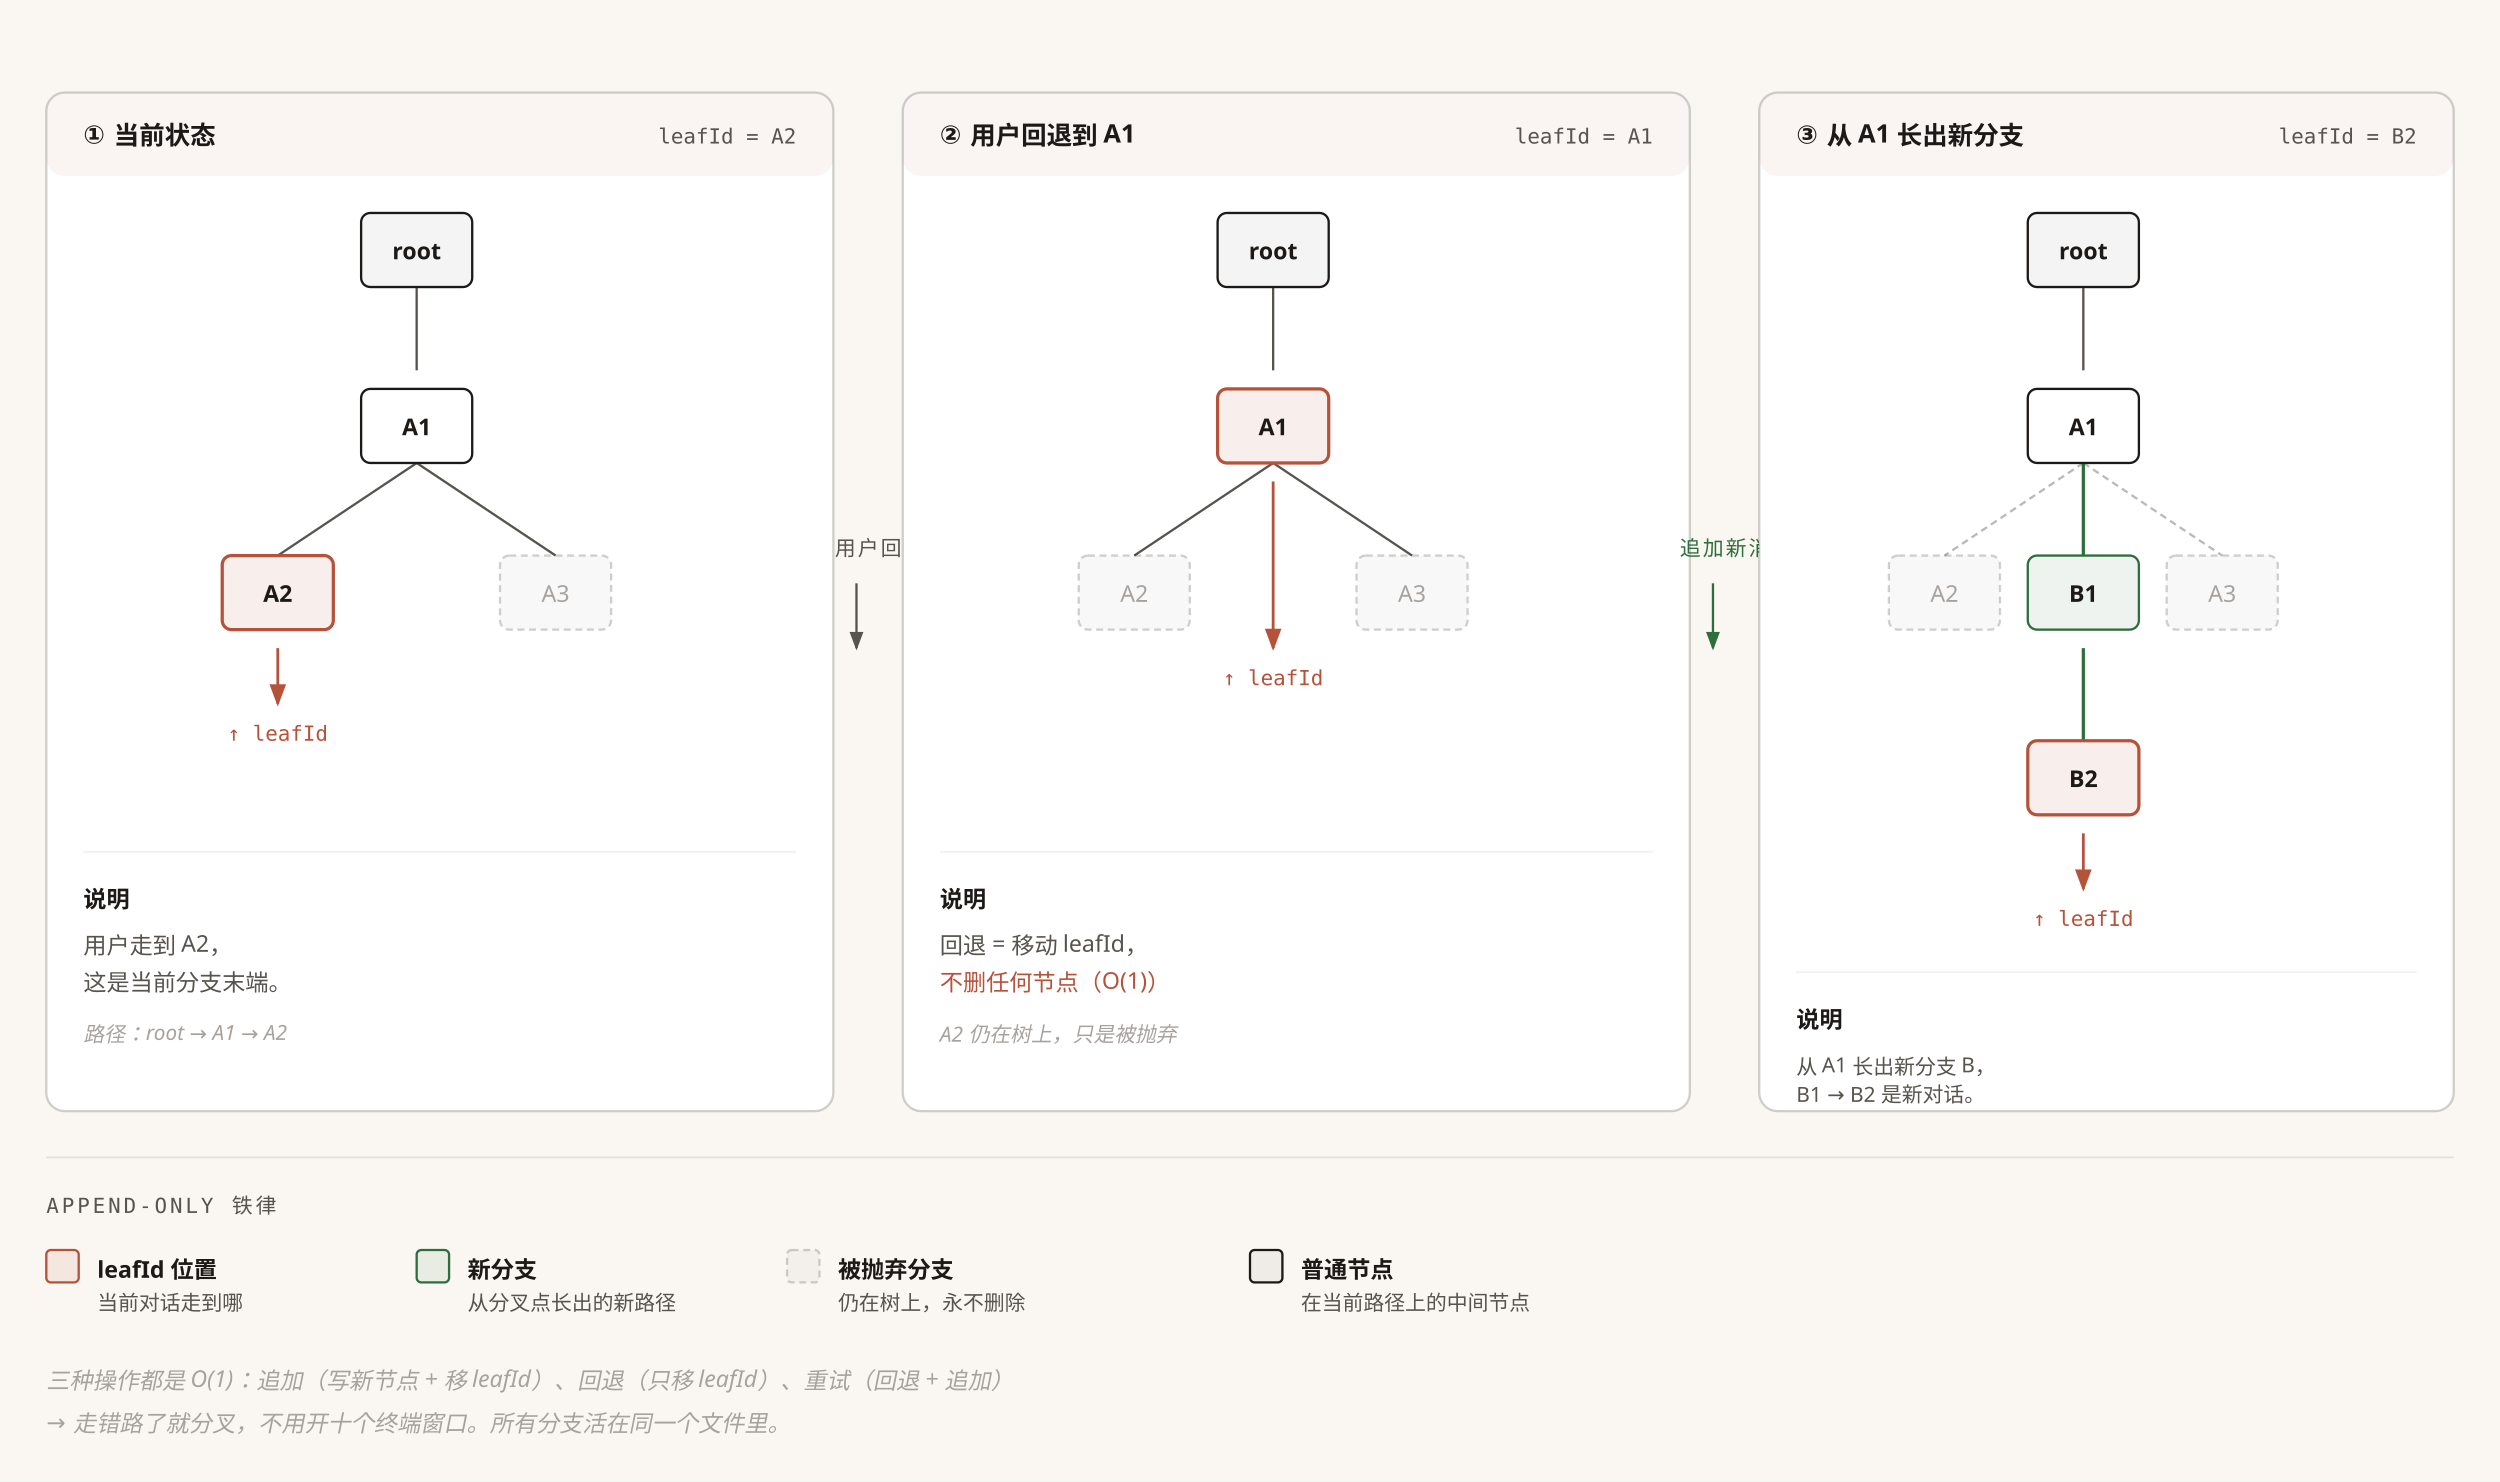
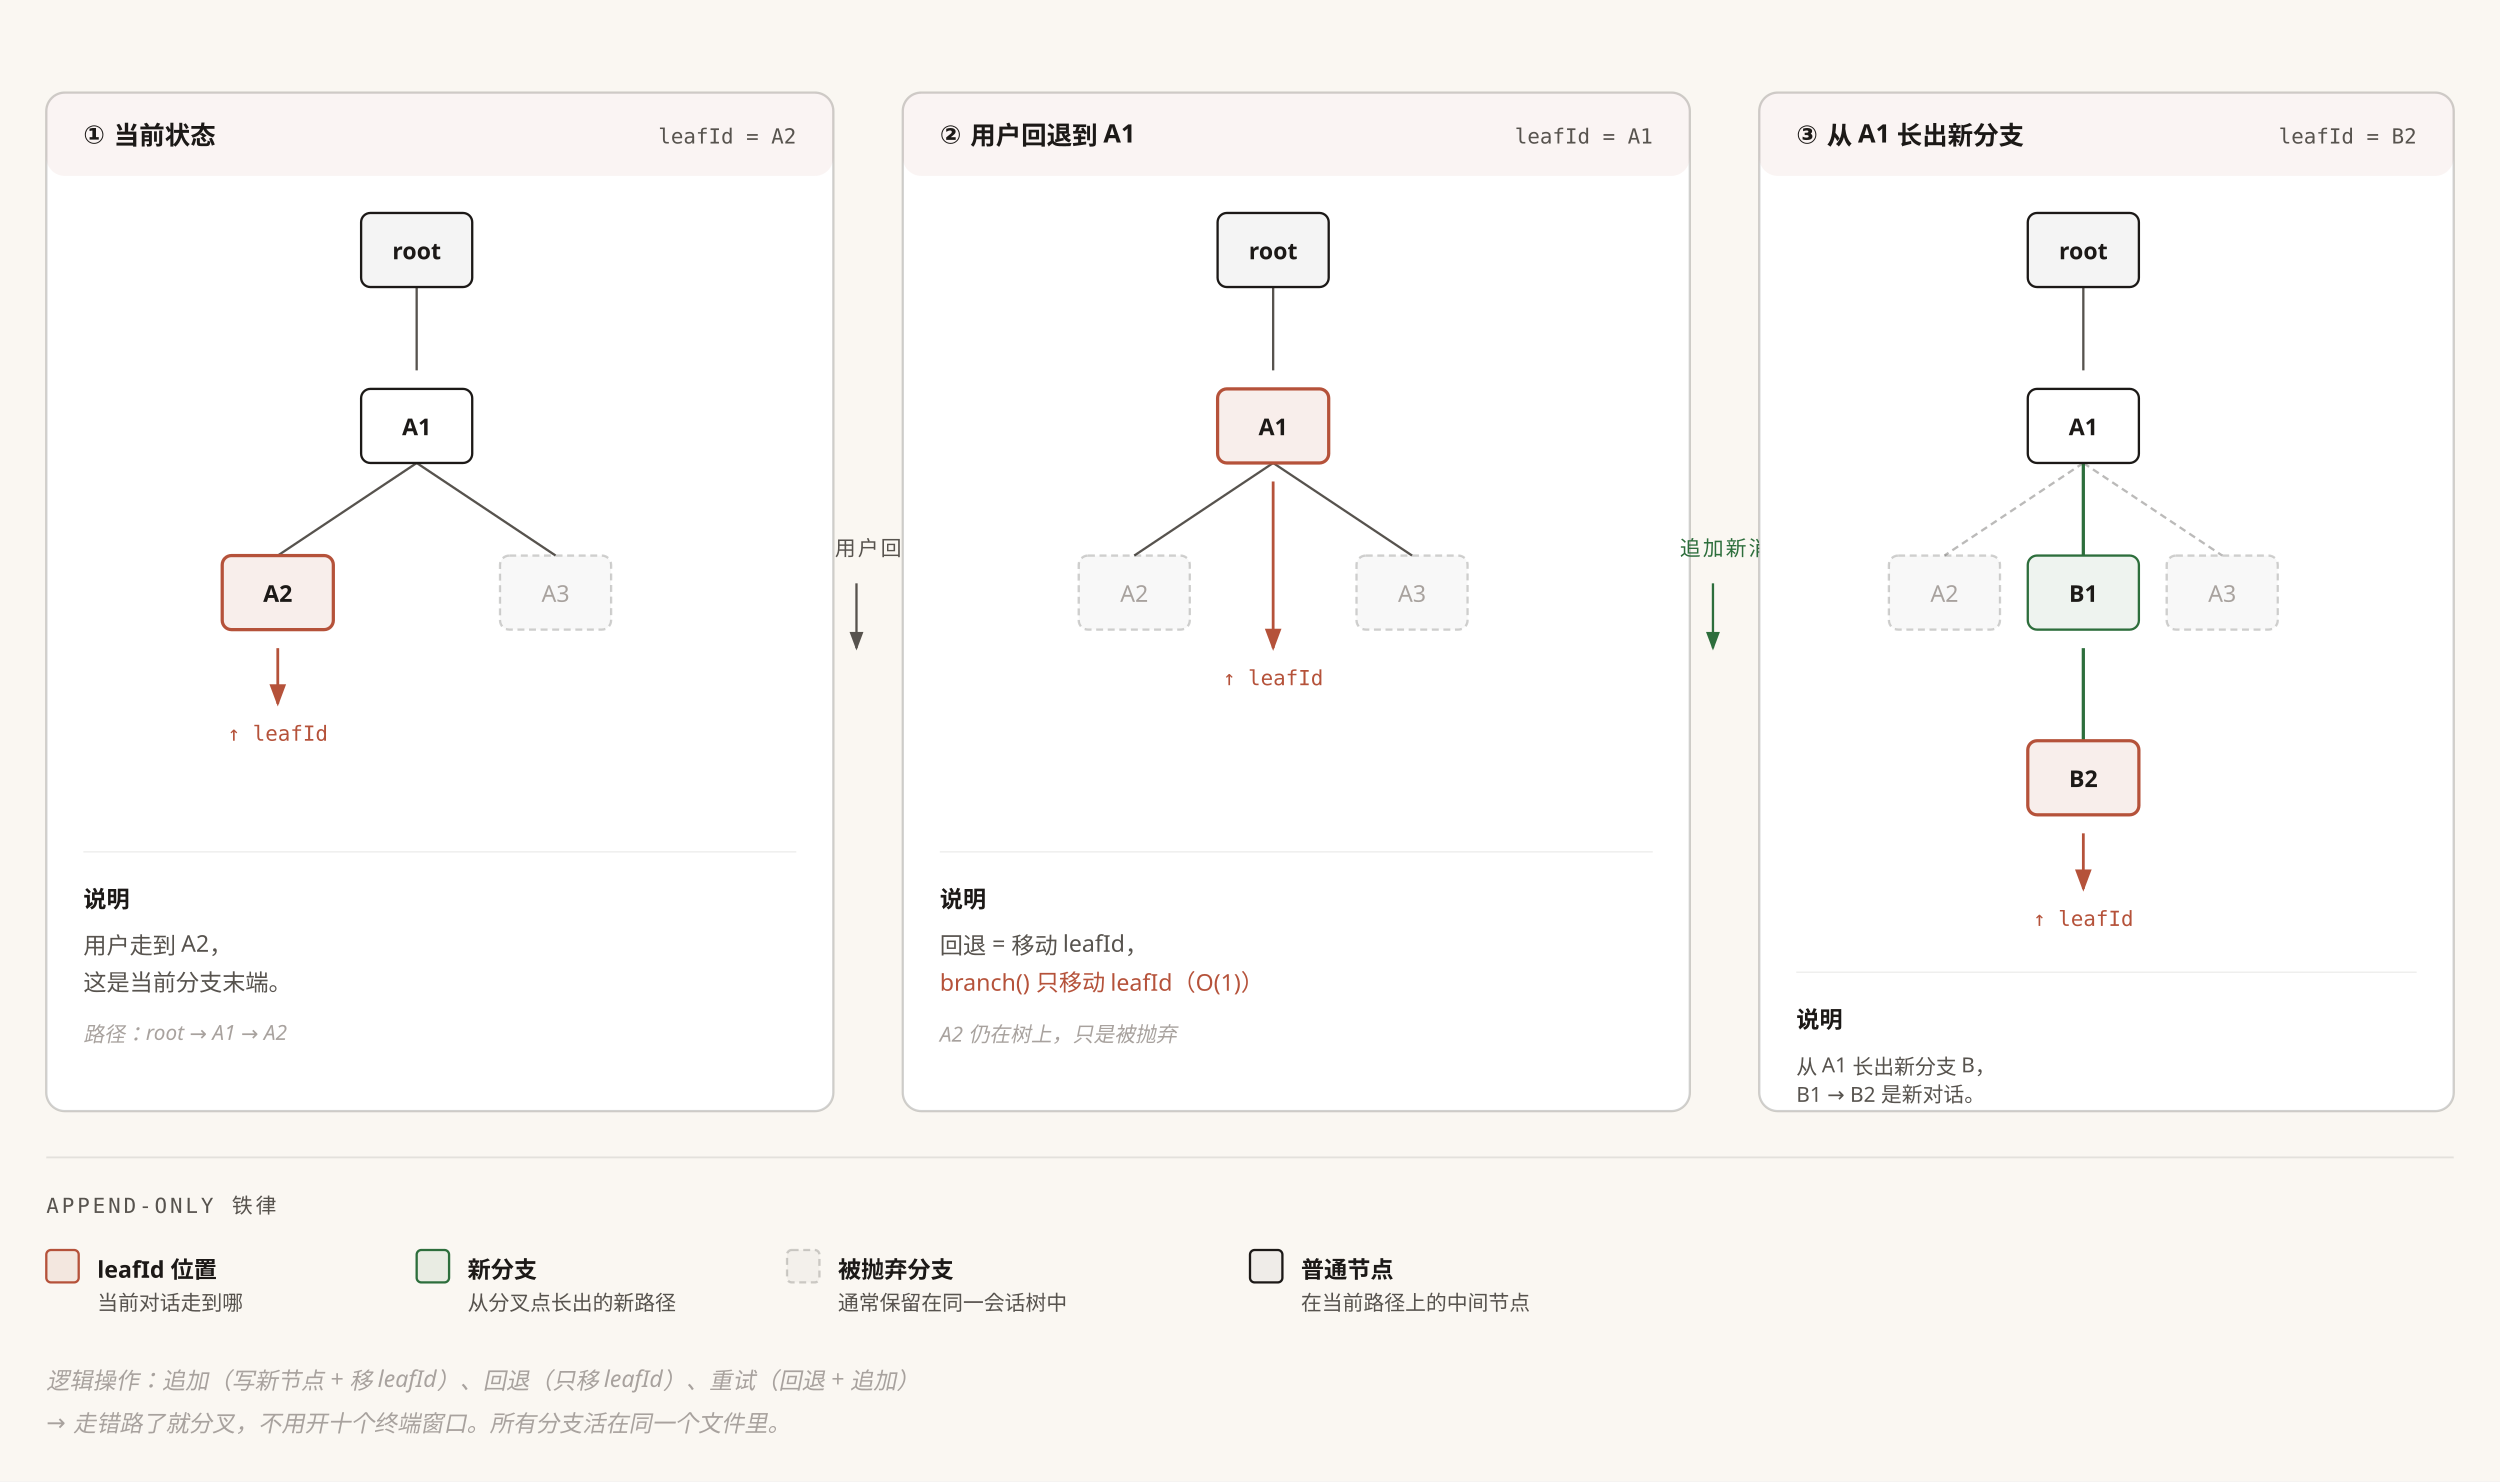
<svg xmlns="http://www.w3.org/2000/svg" viewBox="0 0 1080 640">
  <defs>
    <marker id="arrow" markerWidth="8" markerHeight="6" refX="7" refY="3" orient="auto">
      <polygon points="0 0, 8 3, 0 6" fill="#57534e" />
    </marker>
    <marker id="arrow-green" markerWidth="8" markerHeight="6" refX="7" refY="3" orient="auto">
      <polygon points="0 0, 8 3, 0 6" fill="#2d6e3c" />
    </marker>
    <marker id="arrow-accent" markerWidth="8" markerHeight="6" refX="7" refY="3" orient="auto">
      <polygon points="0 0, 8 3, 0 6" fill="#b5523a" />
    </marker>
  </defs>
  <rect width="1080" height="640" fill="#faf7f2" />
  <g>
    <rect x="20" y="40" width="340" height="440" rx="8" fill="#ffffff" stroke="rgba(28,25,23,0.20)" stroke-width="1" />
    <rect x="20" y="40" width="340" height="36" rx="8" fill="rgba(181,82,58,0.06)" />
    <text x="36" y="62" fill="#1c1917" font-size="11" font-weight="600" font-family="'Geist', sans-serif">① 当前状态</text>
    <text x="344" y="62" fill="#57534e" font-size="9" font-family="'Geist Mono', monospace" text-anchor="end">leafId = A2</text>
    <line x1="180" y1="124" x2="180" y2="160" stroke="#57534e" stroke-width="1" />
    <line x1="180" y1="200" x2="120" y2="240" stroke="#57534e" stroke-width="1" />
    <line x1="180" y1="200" x2="240" y2="240" stroke="#57534e" stroke-width="1" />
    <rect x="156" y="92" width="48" height="32" rx="4" fill="rgba(28,25,23,0.05)" stroke="#1c1917" stroke-width="1" />
    <text x="180" y="112" fill="#1c1917" font-size="10" font-weight="600" font-family="'Geist', sans-serif" text-anchor="middle">root</text>
    <rect x="156" y="168" width="48" height="32" rx="4" fill="#ffffff" stroke="#1c1917" stroke-width="1" />
    <text x="180" y="188" fill="#1c1917" font-size="10" font-weight="600" font-family="'Geist', sans-serif" text-anchor="middle">A1</text>
    <rect x="96" y="240" width="48" height="32" rx="4" fill="rgba(181,82,58,0.10)" stroke="#b5523a" stroke-width="1.4" />
    <text x="120" y="260" fill="#1c1917" font-size="10" font-weight="600" font-family="'Geist', sans-serif" text-anchor="middle">A2</text>
    <line x1="120" y1="280" x2="120" y2="304" stroke="#b5523a" stroke-width="1.2" marker-end="url(#arrow-accent)" />
    <text x="120" y="320" fill="#b5523a" font-size="9" font-family="'Geist Mono', monospace" text-anchor="middle">↑ leafId</text>
    <rect x="216" y="240" width="48" height="32" rx="4" fill="rgba(28,25,23,0.03)" stroke="rgba(28,25,23,0.20)" stroke-width="1" stroke-dasharray="3,2" />
    <text x="240" y="260" fill="#a8a29e" font-size="10" font-family="'Geist', sans-serif" text-anchor="middle">A3</text>
    <line x1="36" y1="368" x2="344" y2="368" stroke="rgba(28,25,23,0.08)" stroke-width="0.6" />
    <text x="36" y="392" fill="#1c1917" font-size="10" font-weight="600" font-family="'Geist', sans-serif">说明</text>
    <text x="36" y="412" fill="#57534e" font-size="10" font-family="'Geist', sans-serif">用户走到 A2，</text>
    <text x="36" y="428" fill="#57534e" font-size="10" font-family="'Geist', sans-serif">这是当前分支末端。</text>
    <text x="36" y="450" fill="#a8a29e" font-size="9" font-family="'Geist', sans-serif" font-style="italic">
        路径：root → A1 → A2
      </text>
  </g>
  <text x="380" y="240" fill="#57534e" font-size="9" font-family="'Geist Mono', monospace" letter-spacing="0.10em" text-anchor="middle">用户回退</text>
  <line x1="370" y1="252" x2="370" y2="280" stroke="#57534e" stroke-width="1" marker-end="url(#arrow)" />
  <g>
    <rect x="390" y="40" width="340" height="440" rx="8" fill="#ffffff" stroke="rgba(28,25,23,0.20)" stroke-width="1" />
    <rect x="390" y="40" width="340" height="36" rx="8" fill="rgba(181,82,58,0.06)" />
    <text x="406" y="62" fill="#1c1917" font-size="11" font-weight="600" font-family="'Geist', sans-serif">② 用户回退到 A1</text>
    <text x="714" y="62" fill="#57534e" font-size="9" font-family="'Geist Mono', monospace" text-anchor="end">leafId = A1</text>
    <line x1="550" y1="124" x2="550" y2="160" stroke="#57534e" stroke-width="1" />
    <line x1="550" y1="200" x2="490" y2="240" stroke="#57534e" stroke-width="1" />
    <line x1="550" y1="200" x2="610" y2="240" stroke="#57534e" stroke-width="1" />
    <rect x="526" y="92" width="48" height="32" rx="4" fill="rgba(28,25,23,0.05)" stroke="#1c1917" stroke-width="1" />
    <text x="550" y="112" fill="#1c1917" font-size="10" font-weight="600" font-family="'Geist', sans-serif" text-anchor="middle">root</text>
    <rect x="526" y="168" width="48" height="32" rx="4" fill="rgba(181,82,58,0.10)" stroke="#b5523a" stroke-width="1.4" />
    <text x="550" y="188" fill="#1c1917" font-size="10" font-weight="600" font-family="'Geist', sans-serif" text-anchor="middle">A1</text>
    <line x1="550" y1="208" x2="550" y2="280" stroke="#b5523a" stroke-width="1.2" marker-end="url(#arrow-accent)" />
    <text x="550" y="296" fill="#b5523a" font-size="9" font-family="'Geist Mono', monospace" text-anchor="middle">↑ leafId</text>
    <rect x="466" y="240" width="48" height="32" rx="4" fill="rgba(28,25,23,0.03)" stroke="rgba(28,25,23,0.20)" stroke-width="1" stroke-dasharray="3,2" />
    <text x="490" y="260" fill="#a8a29e" font-size="10" font-family="'Geist', sans-serif" text-anchor="middle">A2</text>
    <rect x="586" y="240" width="48" height="32" rx="4" fill="rgba(28,25,23,0.03)" stroke="rgba(28,25,23,0.20)" stroke-width="1" stroke-dasharray="3,2" />
    <text x="610" y="260" fill="#a8a29e" font-size="10" font-family="'Geist', sans-serif" text-anchor="middle">A3</text>
    <line x1="406" y1="368" x2="714" y2="368" stroke="rgba(28,25,23,0.08)" stroke-width="0.6" />
    <text x="406" y="392" fill="#1c1917" font-size="10" font-weight="600" font-family="'Geist', sans-serif">说明</text>
    <text x="406" y="412" fill="#57534e" font-size="10" font-family="'Geist', sans-serif">回退 = 移动 leafId，</text>
-     <text x="406" y="428" fill="#b5523a" font-size="10" font-family="'Geist', sans-serif">不删任何节点（O(1)）</text>
+     <text x="406" y="428" fill="#b5523a" font-size="10" font-family="'Geist', sans-serif">branch() 只移动 leafId（O(1)）</text>
    <text x="406" y="450" fill="#a8a29e" font-size="9" font-family="'Geist', sans-serif" font-style="italic">
        A2 仍在树上，只是被抛弃
      </text>
  </g>
  <text x="750" y="240" fill="#2d6e3c" font-size="9" font-family="'Geist Mono', monospace" letter-spacing="0.10em" text-anchor="middle">追加新消息</text>
  <line x1="740" y1="252" x2="740" y2="280" stroke="#2d6e3c" stroke-width="1" marker-end="url(#arrow-green)" />
  <g>
    <rect x="760" y="40" width="300" height="440" rx="8" fill="#ffffff" stroke="rgba(28,25,23,0.20)" stroke-width="1" />
    <rect x="760" y="40" width="300" height="36" rx="8" fill="rgba(181,82,58,0.06)" />
    <text x="776" y="62" fill="#1c1917" font-size="11" font-weight="600" font-family="'Geist', sans-serif">③ 从 A1 长出新分支</text>
    <text x="1044" y="62" fill="#57534e" font-size="9" font-family="'Geist Mono', monospace" text-anchor="end">leafId = B2</text>
    <line x1="900" y1="124" x2="900" y2="160" stroke="#57534e" stroke-width="1" />
    <line x1="900" y1="200" x2="840" y2="240" stroke="rgba(28,25,23,0.30)" stroke-width="1" stroke-dasharray="3,2" />
    <line x1="900" y1="200" x2="960" y2="240" stroke="rgba(28,25,23,0.30)" stroke-width="1" stroke-dasharray="3,2" />
    <line x1="900" y1="200" x2="900" y2="240" stroke="#2d6e3c" stroke-width="1.4" />
    <line x1="900" y1="280" x2="900" y2="320" stroke="#2d6e3c" stroke-width="1.4" />
    <rect x="876" y="92" width="48" height="32" rx="4" fill="rgba(28,25,23,0.05)" stroke="#1c1917" stroke-width="1" />
    <text x="900" y="112" fill="#1c1917" font-size="10" font-weight="600" font-family="'Geist', sans-serif" text-anchor="middle">root</text>
    <rect x="876" y="168" width="48" height="32" rx="4" fill="#ffffff" stroke="#1c1917" stroke-width="1" />
    <text x="900" y="188" fill="#1c1917" font-size="10" font-weight="600" font-family="'Geist', sans-serif" text-anchor="middle">A1</text>
    <rect x="816" y="240" width="48" height="32" rx="4" fill="rgba(28,25,23,0.03)" stroke="rgba(28,25,23,0.20)" stroke-width="1" stroke-dasharray="3,2" />
    <text x="840" y="260" fill="#a8a29e" font-size="10" font-family="'Geist', sans-serif" text-anchor="middle">A2</text>
    <rect x="936" y="240" width="48" height="32" rx="4" fill="rgba(28,25,23,0.03)" stroke="rgba(28,25,23,0.20)" stroke-width="1" stroke-dasharray="3,2" />
    <text x="960" y="260" fill="#a8a29e" font-size="10" font-family="'Geist', sans-serif" text-anchor="middle">A3</text>
    <rect x="876" y="240" width="48" height="32" rx="4" fill="rgba(45,110,60,0.08)" stroke="#2d6e3c" stroke-width="1" />
    <text x="900" y="260" fill="#1c1917" font-size="10" font-weight="600" font-family="'Geist', sans-serif" text-anchor="middle">B1</text>
    <rect x="876" y="320" width="48" height="32" rx="4" fill="rgba(181,82,58,0.10)" stroke="#b5523a" stroke-width="1.4" />
    <text x="900" y="340" fill="#1c1917" font-size="10" font-weight="600" font-family="'Geist', sans-serif" text-anchor="middle">B2</text>
    <line x1="900" y1="360" x2="900" y2="384" stroke="#b5523a" stroke-width="1.2" marker-end="url(#arrow-accent)" />
    <text x="900" y="400" fill="#b5523a" font-size="9" font-family="'Geist Mono', monospace" text-anchor="middle">↑ leafId</text>
    <line x1="776" y1="420" x2="1044" y2="420" stroke="rgba(28,25,23,0.08)" stroke-width="0.6" />
    <text x="776" y="444" fill="#1c1917" font-size="10" font-weight="600" font-family="'Geist', sans-serif">说明</text>
    <text x="776" y="464" fill="#57534e" font-size="9" font-family="'Geist', sans-serif">从 A1 长出新分支 B，</text>
    <text x="776" y="476" fill="#57534e" font-size="9" font-family="'Geist', sans-serif">B1 → B2 是新对话。</text>
  </g>
  <line x1="20" y1="500" x2="1060" y2="500" stroke="rgba(28,25,23,0.10)" stroke-width="0.8" />
  <text x="20" y="524" fill="#57534e" font-size="9" font-family="'Geist Mono', monospace" letter-spacing="0.14em">APPEND-ONLY 铁律</text>
  <g transform="translate(20, 540)">
    <rect x="0" y="0" width="14" height="14" rx="2" fill="rgba(181,82,58,0.10)" stroke="#b5523a" stroke-width="1" />
    <text x="22" y="12" fill="#1c1917" font-size="10" font-weight="600" font-family="'Geist', sans-serif">leafId 位置</text>
    <text x="22" y="26" fill="#57534e" font-size="9" font-family="'Geist', sans-serif">当前对话走到哪</text>
  </g>
  <g transform="translate(180, 540)">
    <rect x="0" y="0" width="14" height="14" rx="2" fill="rgba(45,110,60,0.08)" stroke="#2d6e3c" stroke-width="1" />
    <text x="22" y="12" fill="#1c1917" font-size="10" font-weight="600" font-family="'Geist', sans-serif">新分支</text>
    <text x="22" y="26" fill="#57534e" font-size="9" font-family="'Geist', sans-serif">从分叉点长出的新路径</text>
  </g>
  <g transform="translate(340, 540)">
    <rect x="0" y="0" width="14" height="14" rx="2" fill="rgba(28,25,23,0.03)" stroke="rgba(28,25,23,0.20)" stroke-width="1" stroke-dasharray="3,2" />
    <text x="22" y="12" fill="#1c1917" font-size="10" font-weight="600" font-family="'Geist', sans-serif">被抛弃分支</text>
-     <text x="22" y="26" fill="#57534e" font-size="9" font-family="'Geist', sans-serif">仍在树上，永不删除</text>
+     <text x="22" y="26" fill="#57534e" font-size="9" font-family="'Geist', sans-serif">通常保留在同一会话树中</text>
  </g>
  <g transform="translate(540, 540)">
    <rect x="0" y="0" width="14" height="14" rx="2" fill="rgba(28,25,23,0.05)" stroke="#1c1917" stroke-width="1" />
    <text x="22" y="12" fill="#1c1917" font-size="10" font-weight="600" font-family="'Geist', sans-serif">普通节点</text>
    <text x="22" y="26" fill="#57534e" font-size="9" font-family="'Geist', sans-serif">在当前路径上的中间节点</text>
  </g>
  <text x="20" y="600" fill="#a8a29e" font-size="10" font-family="'Geist', sans-serif" font-style="italic">
-       三种操作都是 O(1)：追加（写新节点 + 移 leafId）、回退（只移 leafId）、重试（回退 + 追加）
+       逻辑操作：追加（写新节点 + 移 leafId）、回退（只移 leafId）、重试（回退 + 追加）
    </text>
  <text x="20" y="618" fill="#a8a29e" font-size="10" font-family="'Geist', sans-serif" font-style="italic">
      → 走错路了就分叉，不用开十个终端窗口。所有分支活在同一个文件里。
    </text>
</svg>
